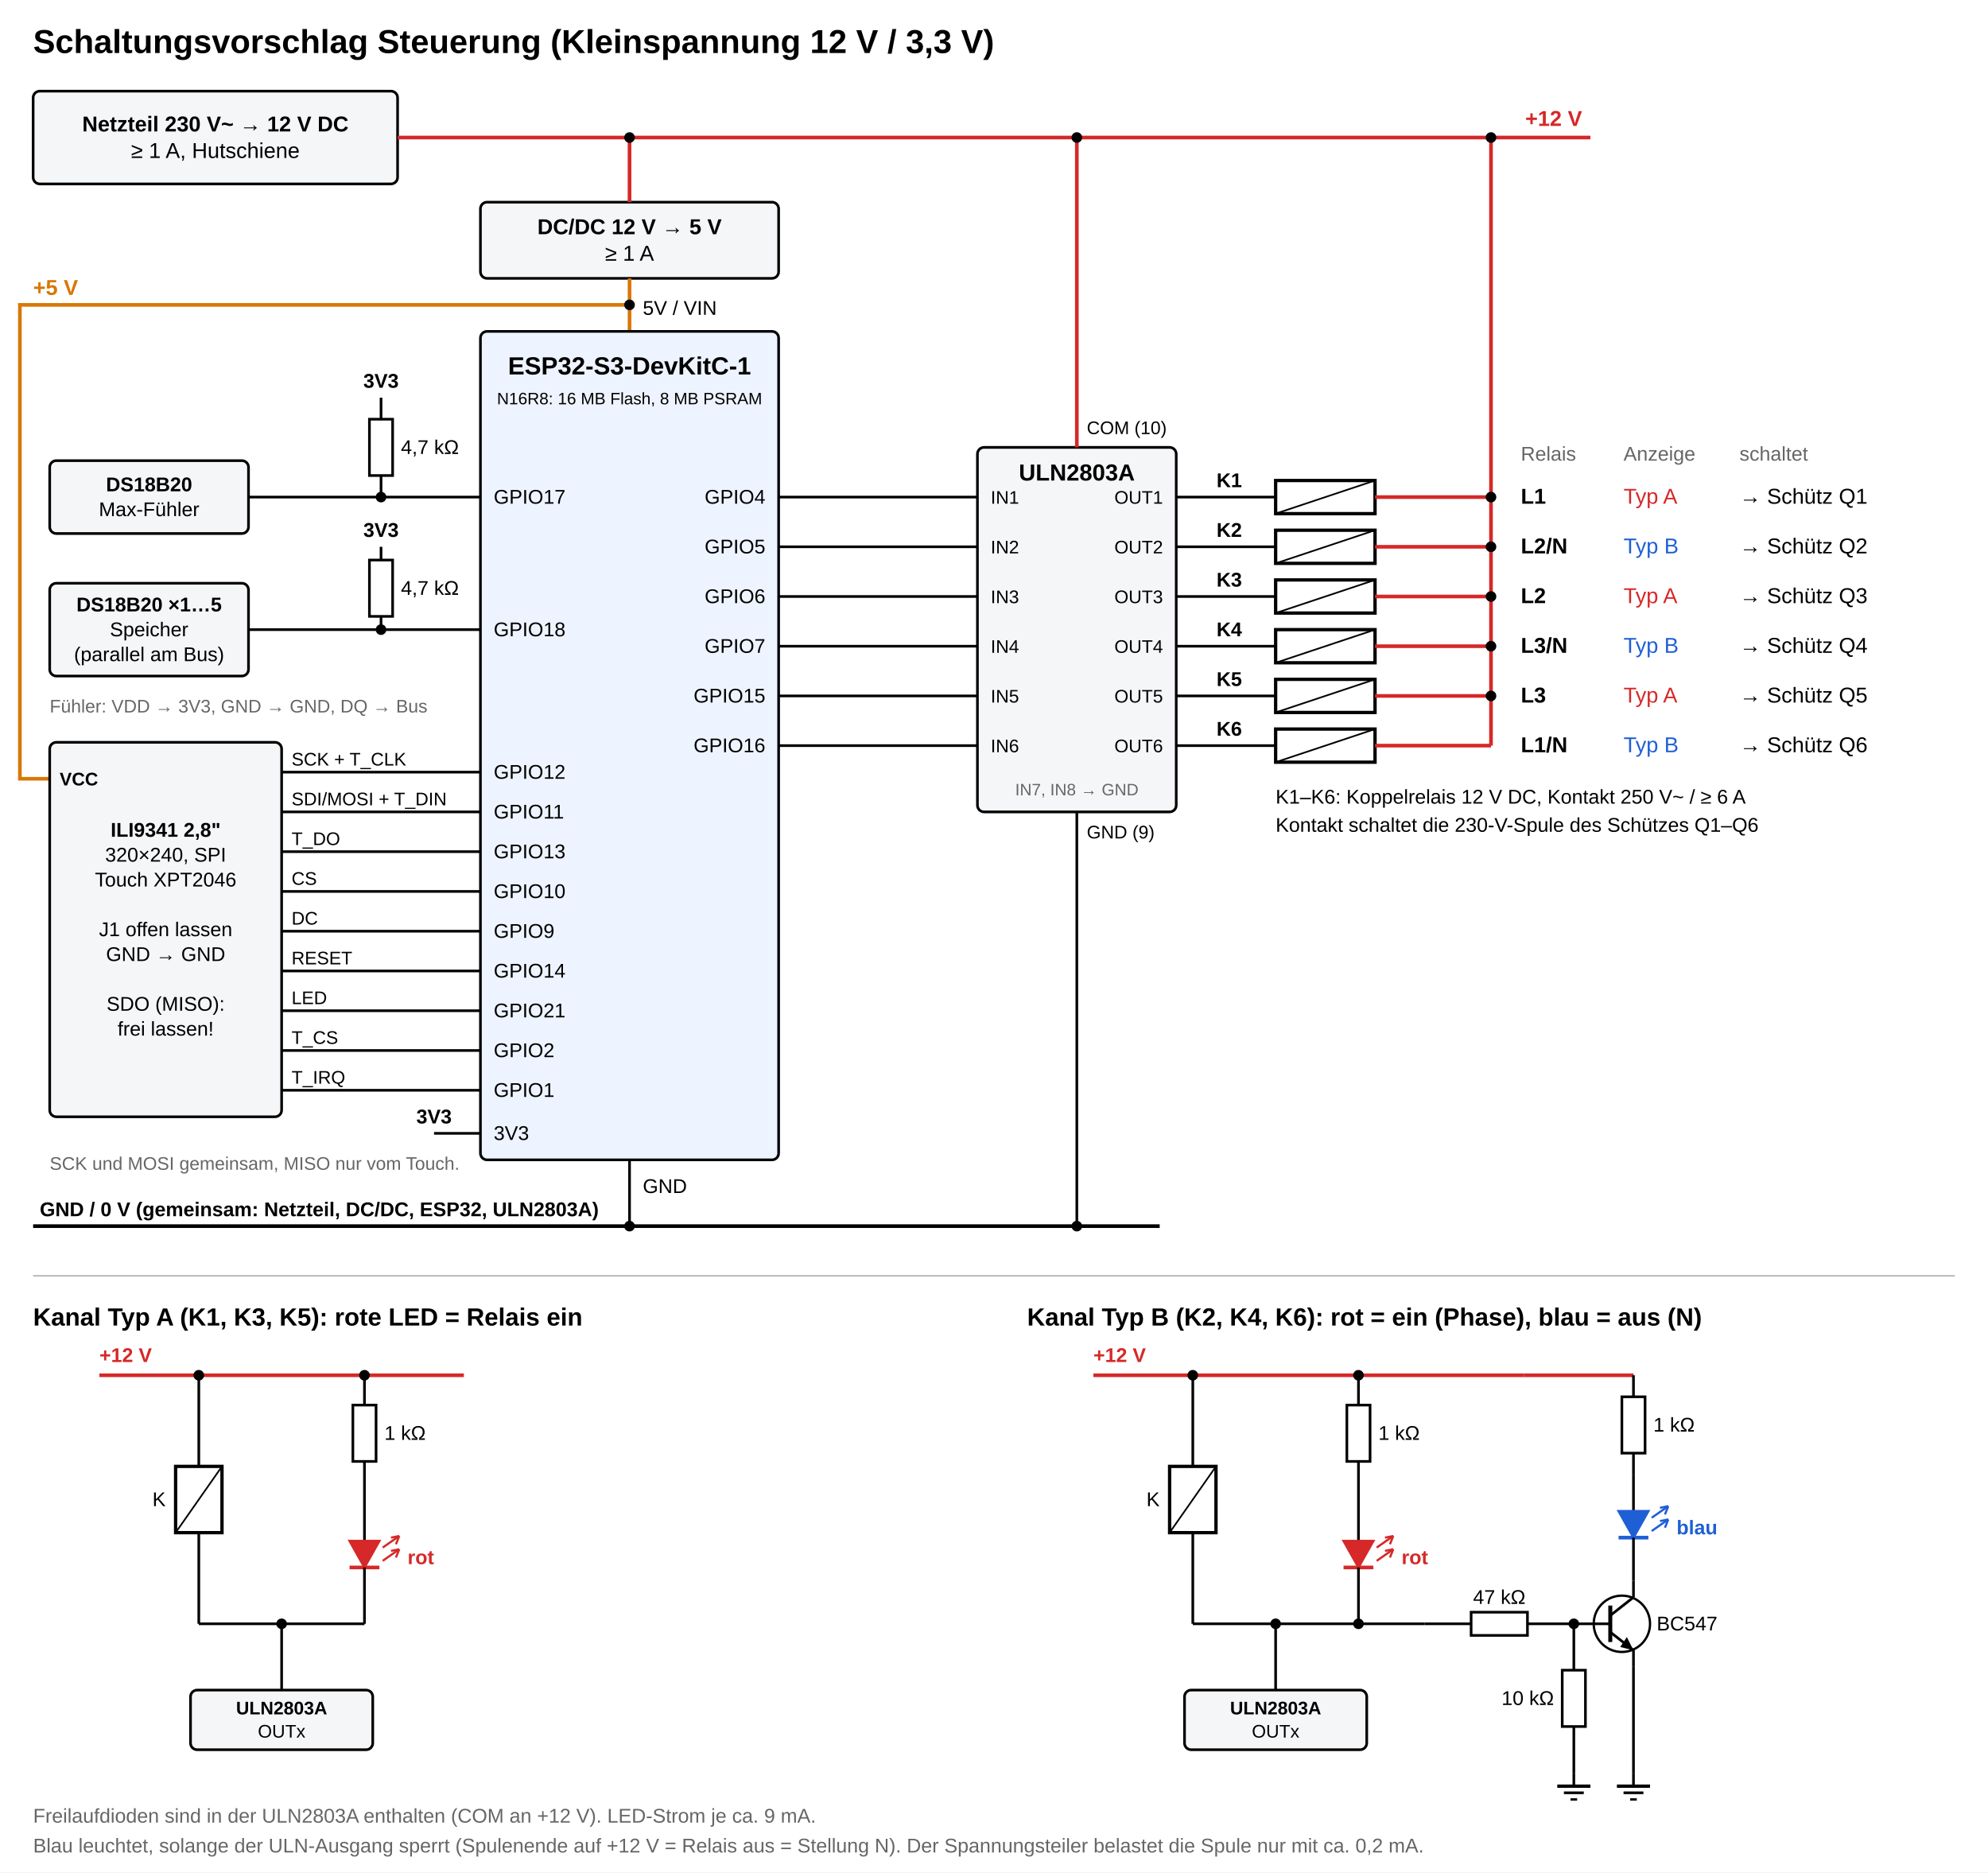
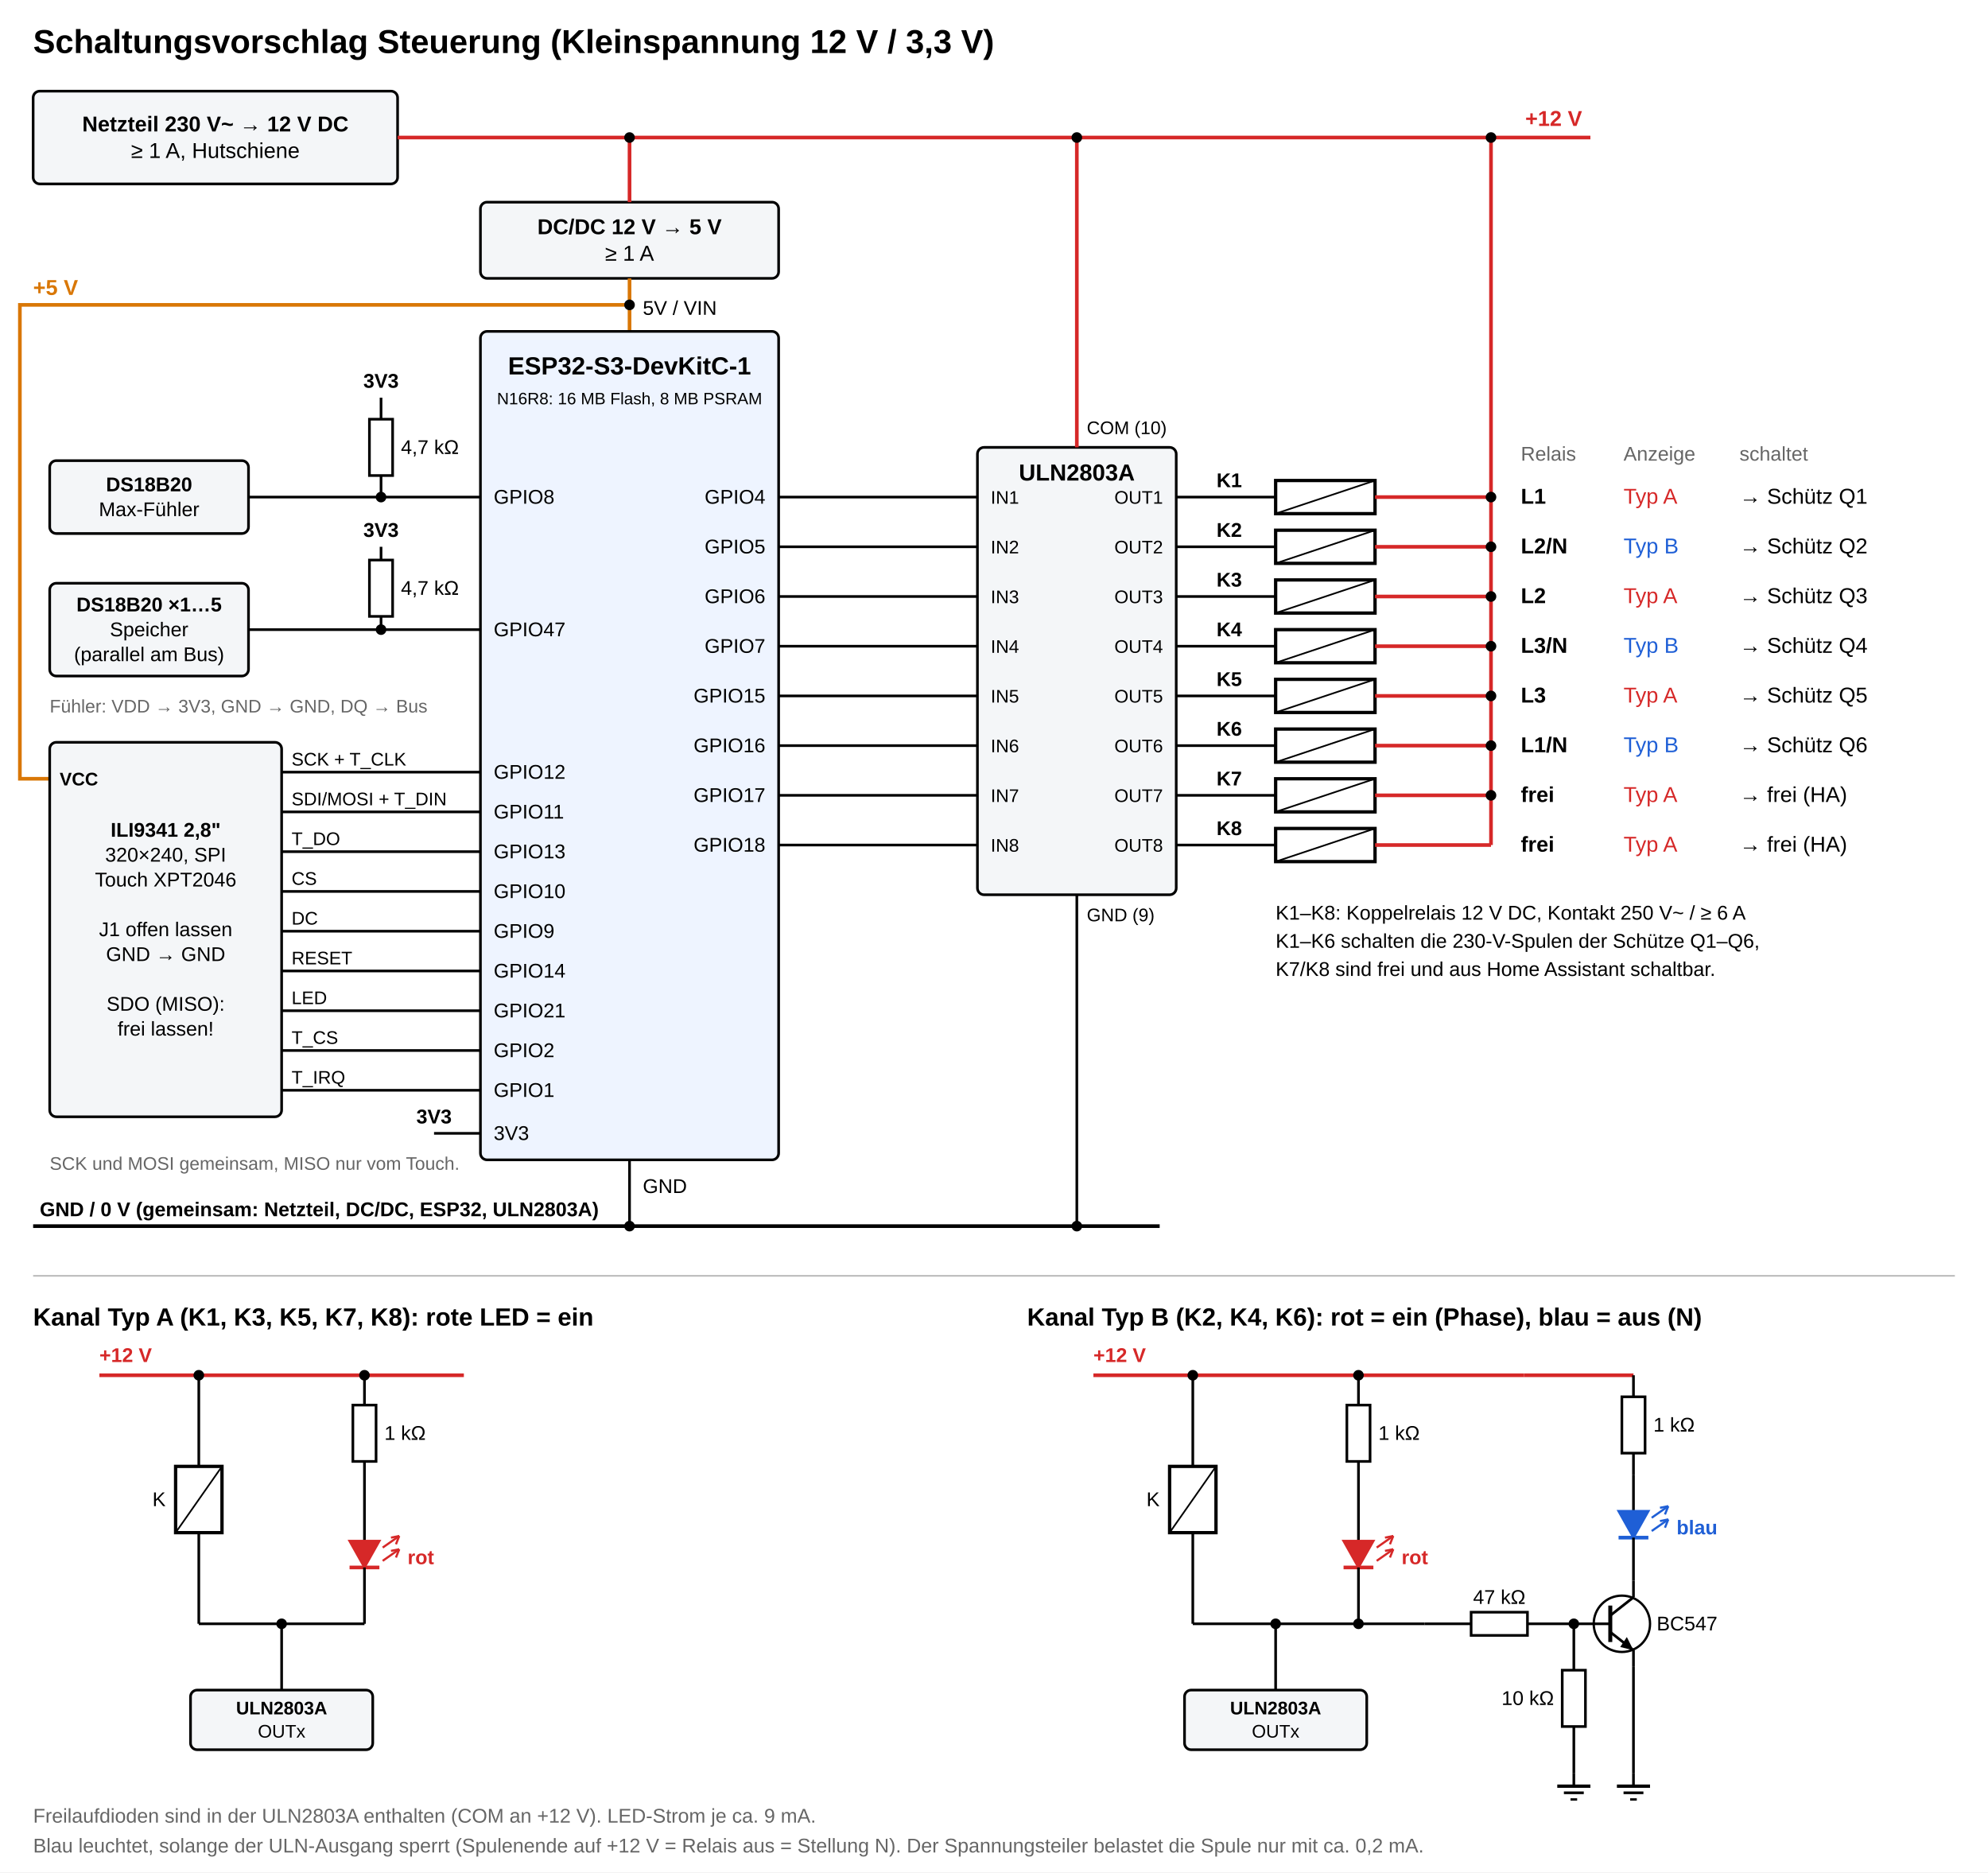
<svg xmlns="http://www.w3.org/2000/svg" viewBox="0 0 1200 1130" width="1200" height="1130" font-family="Arial, Helvetica, sans-serif">
  <rect width="1200" height="1130" fill="#fff" />
  <text x="20" y="32" font-size="20" text-anchor="start" font-weight="bold" fill="#000">Schaltungsvorschlag Steuerung (Kleinspannung 12 V / 3,3 V)</text>
  <rect x="20" y="55" width="220" height="56" rx="4" fill="#f4f6f8" stroke="#000" stroke-width="1.6" />
  <text x="130.0" y="79.333" font-size="13" text-anchor="middle" font-weight="bold" fill="#000">Netzteil 230 V~ → 12 V DC</text>
  <text x="130.0" y="95.333" font-size="13" text-anchor="middle" font-weight="normal" fill="#000">≥ 1 A, Hutschiene</text>
  <polyline points="240,83 960,83" fill="none" stroke="#d62828" stroke-width="2.2" />
  <text x="955" y="76" font-size="13" text-anchor="end" font-weight="bold" fill="#d62828">+12 V</text>
  <rect x="290" y="122" width="180" height="46" rx="4" fill="#f4f6f8" stroke="#000" stroke-width="1.6" />
  <text x="380.0" y="141.333" font-size="13" text-anchor="middle" font-weight="bold" fill="#000">DC/DC 12 V → 5 V</text>
  <text x="380.0" y="157.333" font-size="13" text-anchor="middle" font-weight="normal" fill="#000">≥ 1 A</text>
  <polyline points="380,83 380,122" fill="none" stroke="#d62828" stroke-width="2.2" />
  <circle cx="380" cy="83" r="3.2" fill="#000" />
  <polyline points="380,168 380,200" fill="none" stroke="#d97706" stroke-width="2.2" />
  <text x="388" y="190" font-size="12" text-anchor="start" font-weight="normal" fill="#000">5V / VIN</text>
  <polyline points="380,184 12,184 12,470 30,470" fill="none" stroke="#d97706" stroke-width="2.2" />
  <circle cx="380" cy="184" r="3.2" fill="#000" />
  <text x="20" y="178" font-size="13" text-anchor="start" font-weight="bold" fill="#d97706">+5 V</text>
  <rect x="290" y="200" width="180" height="500" rx="4" fill="#eef4ff" stroke="#000" stroke-width="1.6" />
  <text x="380.0" y="446.333" font-size="13" text-anchor="middle" font-weight="bold" fill="#000" />
  <text x="380.0" y="462.333" font-size="13" text-anchor="middle" font-weight="normal" fill="#000" />
  <text x="380" y="226" font-size="15" text-anchor="middle" font-weight="bold" fill="#000">ESP32-S3-DevKitC-1</text>
  <text x="380" y="244" font-size="10" text-anchor="middle" font-weight="normal" fill="#000">N16R8: 16 MB Flash, 8 MB PSRAM</text>
  <text x="462" y="304" font-size="12" text-anchor="end" font-weight="normal" fill="#000">GPIO4</text>
  <text x="462" y="334" font-size="12" text-anchor="end" font-weight="normal" fill="#000">GPIO5</text>
  <text x="462" y="364" font-size="12" text-anchor="end" font-weight="normal" fill="#000">GPIO6</text>
  <text x="462" y="394" font-size="12" text-anchor="end" font-weight="normal" fill="#000">GPIO7</text>
  <text x="462" y="424" font-size="12" text-anchor="end" font-weight="normal" fill="#000">GPIO15</text>
  <text x="462" y="454" font-size="12" text-anchor="end" font-weight="normal" fill="#000">GPIO16</text>
-   <rect x="590" y="270" width="120" height="220" rx="4" fill="#f4f6f8" stroke="#000" stroke-width="1.6" />
+   <text x="462" y="484" font-size="12" text-anchor="end" font-weight="normal" fill="#000">GPIO17</text>
+   <text x="462" y="514" font-size="12" text-anchor="end" font-weight="normal" fill="#000">GPIO18</text>
+   <rect x="590" y="270" width="120" height="270" rx="4" fill="#f4f6f8" stroke="#000" stroke-width="1.6" />
  <text x="650" y="290" font-size="14" text-anchor="middle" font-weight="bold" fill="#000">ULN2803A</text>
  <polyline points="470,300 590,300" fill="none" stroke="#000" stroke-width="1.6" />
  <text x="598" y="304" font-size="11" text-anchor="start" font-weight="normal" fill="#000">IN1</text>
  <text x="702" y="304" font-size="11" text-anchor="end" font-weight="normal" fill="#000">OUT1</text>
  <polyline points="470,330 590,330" fill="none" stroke="#000" stroke-width="1.6" />
  <text x="598" y="334" font-size="11" text-anchor="start" font-weight="normal" fill="#000">IN2</text>
  <text x="702" y="334" font-size="11" text-anchor="end" font-weight="normal" fill="#000">OUT2</text>
  <polyline points="470,360 590,360" fill="none" stroke="#000" stroke-width="1.6" />
  <text x="598" y="364" font-size="11" text-anchor="start" font-weight="normal" fill="#000">IN3</text>
  <text x="702" y="364" font-size="11" text-anchor="end" font-weight="normal" fill="#000">OUT3</text>
  <polyline points="470,390 590,390" fill="none" stroke="#000" stroke-width="1.6" />
  <text x="598" y="394" font-size="11" text-anchor="start" font-weight="normal" fill="#000">IN4</text>
  <text x="702" y="394" font-size="11" text-anchor="end" font-weight="normal" fill="#000">OUT4</text>
  <polyline points="470,420 590,420" fill="none" stroke="#000" stroke-width="1.6" />
  <text x="598" y="424" font-size="11" text-anchor="start" font-weight="normal" fill="#000">IN5</text>
  <text x="702" y="424" font-size="11" text-anchor="end" font-weight="normal" fill="#000">OUT5</text>
  <polyline points="470,450 590,450" fill="none" stroke="#000" stroke-width="1.6" />
  <text x="598" y="454" font-size="11" text-anchor="start" font-weight="normal" fill="#000">IN6</text>
  <text x="702" y="454" font-size="11" text-anchor="end" font-weight="normal" fill="#000">OUT6</text>
-   <text x="650" y="480" font-size="10" text-anchor="middle" font-weight="normal" fill="#666">IN7, IN8 → GND</text>
+   <polyline points="470,480 590,480" fill="none" stroke="#000" stroke-width="1.6" />
+   <text x="598" y="484" font-size="11" text-anchor="start" font-weight="normal" fill="#000">IN7</text>
+   <text x="702" y="484" font-size="11" text-anchor="end" font-weight="normal" fill="#000">OUT7</text>
+   <polyline points="470,510 590,510" fill="none" stroke="#000" stroke-width="1.6" />
+   <text x="598" y="514" font-size="11" text-anchor="start" font-weight="normal" fill="#000">IN8</text>
+   <text x="702" y="514" font-size="11" text-anchor="end" font-weight="normal" fill="#000">OUT8</text>
  <polyline points="650,270 650,83" fill="none" stroke="#d62828" stroke-width="2.2" />
  <circle cx="650" cy="83" r="3.2" fill="#000" />
  <text x="656" y="262" font-size="11" text-anchor="start" font-weight="normal" fill="#000">COM (10)</text>
-   <polyline points="650,490 650,740" fill="none" stroke="#000" stroke-width="1.6" />
-   <text x="656" y="506" font-size="11" text-anchor="start" font-weight="normal" fill="#000">GND (9)</text>
-   <polyline points="900,83 900,450" fill="none" stroke="#d62828" stroke-width="2.2" />
+   <polyline points="650,540 650,740" fill="none" stroke="#000" stroke-width="1.6" />
+   <text x="656" y="556" font-size="11" text-anchor="start" font-weight="normal" fill="#000">GND (9)</text>
+   <polyline points="900,83 900,510" fill="none" stroke="#d62828" stroke-width="2.2" />
  <circle cx="900" cy="83" r="3.2" fill="#000" />
  <polyline points="710,300 770,300" fill="none" stroke="#000" stroke-width="1.6" />
  <rect x="770" y="290" width="60" height="20" rx="0" fill="#fff" stroke="#000" stroke-width="2" />
  <polyline points="770,310 830,290" fill="none" stroke="#000" stroke-width="1" />
  <text x="742" y="294" font-size="12" text-anchor="middle" font-weight="bold" fill="#000">K1</text>
  <polyline points="830,300 900,300" fill="none" stroke="#d62828" stroke-width="2.2" />
  <circle cx="900" cy="300" r="3.2" fill="#000" />
  <text x="918" y="304" font-size="13" text-anchor="start" font-weight="bold" fill="#000">L1</text>
  <text x="980" y="304" font-size="13" text-anchor="start" font-weight="normal" fill="#d62828">Typ A</text>
  <text x="1050" y="304" font-size="13" text-anchor="start" font-weight="normal" fill="#000">→ Schütz Q1</text>
  <polyline points="710,330 770,330" fill="none" stroke="#000" stroke-width="1.6" />
  <rect x="770" y="320" width="60" height="20" rx="0" fill="#fff" stroke="#000" stroke-width="2" />
  <polyline points="770,340 830,320" fill="none" stroke="#000" stroke-width="1" />
  <text x="742" y="324" font-size="12" text-anchor="middle" font-weight="bold" fill="#000">K2</text>
  <polyline points="830,330 900,330" fill="none" stroke="#d62828" stroke-width="2.2" />
  <circle cx="900" cy="330" r="3.2" fill="#000" />
  <text x="918" y="334" font-size="13" text-anchor="start" font-weight="bold" fill="#000">L2/N</text>
  <text x="980" y="334" font-size="13" text-anchor="start" font-weight="normal" fill="#1f5fd6">Typ B</text>
  <text x="1050" y="334" font-size="13" text-anchor="start" font-weight="normal" fill="#000">→ Schütz Q2</text>
  <polyline points="710,360 770,360" fill="none" stroke="#000" stroke-width="1.6" />
  <rect x="770" y="350" width="60" height="20" rx="0" fill="#fff" stroke="#000" stroke-width="2" />
  <polyline points="770,370 830,350" fill="none" stroke="#000" stroke-width="1" />
  <text x="742" y="354" font-size="12" text-anchor="middle" font-weight="bold" fill="#000">K3</text>
  <polyline points="830,360 900,360" fill="none" stroke="#d62828" stroke-width="2.2" />
  <circle cx="900" cy="360" r="3.2" fill="#000" />
  <text x="918" y="364" font-size="13" text-anchor="start" font-weight="bold" fill="#000">L2</text>
  <text x="980" y="364" font-size="13" text-anchor="start" font-weight="normal" fill="#d62828">Typ A</text>
  <text x="1050" y="364" font-size="13" text-anchor="start" font-weight="normal" fill="#000">→ Schütz Q3</text>
  <polyline points="710,390 770,390" fill="none" stroke="#000" stroke-width="1.6" />
  <rect x="770" y="380" width="60" height="20" rx="0" fill="#fff" stroke="#000" stroke-width="2" />
  <polyline points="770,400 830,380" fill="none" stroke="#000" stroke-width="1" />
  <text x="742" y="384" font-size="12" text-anchor="middle" font-weight="bold" fill="#000">K4</text>
  <polyline points="830,390 900,390" fill="none" stroke="#d62828" stroke-width="2.2" />
  <circle cx="900" cy="390" r="3.2" fill="#000" />
  <text x="918" y="394" font-size="13" text-anchor="start" font-weight="bold" fill="#000">L3/N</text>
  <text x="980" y="394" font-size="13" text-anchor="start" font-weight="normal" fill="#1f5fd6">Typ B</text>
  <text x="1050" y="394" font-size="13" text-anchor="start" font-weight="normal" fill="#000">→ Schütz Q4</text>
  <polyline points="710,420 770,420" fill="none" stroke="#000" stroke-width="1.6" />
  <rect x="770" y="410" width="60" height="20" rx="0" fill="#fff" stroke="#000" stroke-width="2" />
  <polyline points="770,430 830,410" fill="none" stroke="#000" stroke-width="1" />
  <text x="742" y="414" font-size="12" text-anchor="middle" font-weight="bold" fill="#000">K5</text>
  <polyline points="830,420 900,420" fill="none" stroke="#d62828" stroke-width="2.2" />
  <circle cx="900" cy="420" r="3.2" fill="#000" />
  <text x="918" y="424" font-size="13" text-anchor="start" font-weight="bold" fill="#000">L3</text>
  <text x="980" y="424" font-size="13" text-anchor="start" font-weight="normal" fill="#d62828">Typ A</text>
  <text x="1050" y="424" font-size="13" text-anchor="start" font-weight="normal" fill="#000">→ Schütz Q5</text>
  <polyline points="710,450 770,450" fill="none" stroke="#000" stroke-width="1.6" />
  <rect x="770" y="440" width="60" height="20" rx="0" fill="#fff" stroke="#000" stroke-width="2" />
  <polyline points="770,460 830,440" fill="none" stroke="#000" stroke-width="1" />
  <text x="742" y="444" font-size="12" text-anchor="middle" font-weight="bold" fill="#000">K6</text>
  <polyline points="830,450 900,450" fill="none" stroke="#d62828" stroke-width="2.2" />
+   <circle cx="900" cy="450" r="3.2" fill="#000" />
  <text x="918" y="454" font-size="13" text-anchor="start" font-weight="bold" fill="#000">L1/N</text>
  <text x="980" y="454" font-size="13" text-anchor="start" font-weight="normal" fill="#1f5fd6">Typ B</text>
  <text x="1050" y="454" font-size="13" text-anchor="start" font-weight="normal" fill="#000">→ Schütz Q6</text>
+   <polyline points="710,480 770,480" fill="none" stroke="#000" stroke-width="1.6" />
+   <rect x="770" y="470" width="60" height="20" rx="0" fill="#fff" stroke="#000" stroke-width="2" />
+   <polyline points="770,490 830,470" fill="none" stroke="#000" stroke-width="1" />
+   <text x="742" y="474" font-size="12" text-anchor="middle" font-weight="bold" fill="#000">K7</text>
+   <polyline points="830,480 900,480" fill="none" stroke="#d62828" stroke-width="2.2" />
+   <circle cx="900" cy="480" r="3.2" fill="#000" />
+   <text x="918" y="484" font-size="13" text-anchor="start" font-weight="bold" fill="#000">frei</text>
+   <text x="980" y="484" font-size="13" text-anchor="start" font-weight="normal" fill="#d62828">Typ A</text>
+   <text x="1050" y="484" font-size="13" text-anchor="start" font-weight="normal" fill="#000">→ frei (HA)</text>
+   <polyline points="710,510 770,510" fill="none" stroke="#000" stroke-width="1.6" />
+   <rect x="770" y="500" width="60" height="20" rx="0" fill="#fff" stroke="#000" stroke-width="2" />
+   <polyline points="770,520 830,500" fill="none" stroke="#000" stroke-width="1" />
+   <text x="742" y="504" font-size="12" text-anchor="middle" font-weight="bold" fill="#000">K8</text>
+   <polyline points="830,510 900,510" fill="none" stroke="#d62828" stroke-width="2.2" />
+   <text x="918" y="514" font-size="13" text-anchor="start" font-weight="bold" fill="#000">frei</text>
+   <text x="980" y="514" font-size="13" text-anchor="start" font-weight="normal" fill="#d62828">Typ A</text>
+   <text x="1050" y="514" font-size="13" text-anchor="start" font-weight="normal" fill="#000">→ frei (HA)</text>
  <text x="918" y="278" font-size="12" text-anchor="start" font-weight="normal" fill="#666">Relais</text>
  <text x="980" y="278" font-size="12" text-anchor="start" font-weight="normal" fill="#666">Anzeige</text>
  <text x="1050" y="278" font-size="12" text-anchor="start" font-weight="normal" fill="#666">schaltet</text>
-   <text x="770" y="485" font-size="12" text-anchor="start" font-weight="normal" fill="#000">K1–K6: Koppelrelais 12 V DC, Kontakt 250 V~ / ≥ 6 A</text>
-   <text x="770" y="502" font-size="12" text-anchor="start" font-weight="normal" fill="#000">Kontakt schaltet die 230-V-Spule des Schützes Q1–Q6</text>
+   <text x="770" y="555" font-size="12" text-anchor="start" font-weight="normal" fill="#000">K1–K8: Koppelrelais 12 V DC, Kontakt 250 V~ / ≥ 6 A</text>
+   <text x="770" y="572" font-size="12" text-anchor="start" font-weight="normal" fill="#000">K1–K6 schalten die 230-V-Spulen der Schütze Q1–Q6,</text>
+   <text x="770" y="589" font-size="12" text-anchor="start" font-weight="normal" fill="#000">K7/K8 sind frei und aus Home Assistant schaltbar.</text>
  <rect x="30" y="278" width="120" height="44" rx="4" fill="#f4f6f8" stroke="#000" stroke-width="1.6" />
  <text x="90.0" y="296.5" font-size="12" text-anchor="middle" font-weight="bold" fill="#000">DS18B20</text>
  <text x="90.0" y="311.5" font-size="12" text-anchor="middle" font-weight="normal" fill="#000">Max-Fühler</text>
  <polyline points="150,300 290,300" fill="none" stroke="#000" stroke-width="1.6" />
  <polyline points="230,240 230,253.0" fill="none" stroke="#000" stroke-width="1.6" />
  <rect x="223" y="253.0" width="14" height="34" rx="0" fill="#fff" stroke="#000" stroke-width="1.6" />
  <polyline points="230,287.0 230,300" fill="none" stroke="#000" stroke-width="1.6" />
  <text x="242" y="274.0" font-size="12" text-anchor="start" font-weight="normal" fill="#000">4,7 kΩ</text>
  <text x="230" y="234" font-size="12" text-anchor="middle" font-weight="bold" fill="#000">3V3</text>
  <circle cx="230" cy="300" r="3.2" fill="#000" />
-   <text x="298" y="304" font-size="12" text-anchor="start" font-weight="normal" fill="#000">GPIO17</text>
+   <text x="298" y="304" font-size="12" text-anchor="start" font-weight="normal" fill="#000">GPIO8</text>
  <rect x="30" y="352" width="120" height="56" rx="4" fill="#f4f6f8" stroke="#000" stroke-width="1.6" />
  <text x="90.0" y="369.0" font-size="12" text-anchor="middle" font-weight="bold" fill="#000">DS18B20 ×1…5</text>
  <text x="90.0" y="384.0" font-size="12" text-anchor="middle" font-weight="normal" fill="#000">Speicher</text>
  <text x="90.0" y="399.0" font-size="12" text-anchor="middle" font-weight="normal" fill="#000">(parallel am Bus)</text>
  <polyline points="150,380 290,380" fill="none" stroke="#000" stroke-width="1.6" />
  <polyline points="230,330 230,338.0" fill="none" stroke="#000" stroke-width="1.6" />
  <rect x="223" y="338.0" width="14" height="34" rx="0" fill="#fff" stroke="#000" stroke-width="1.6" />
  <polyline points="230,372.0 230,380" fill="none" stroke="#000" stroke-width="1.6" />
  <text x="242" y="359.0" font-size="12" text-anchor="start" font-weight="normal" fill="#000">4,7 kΩ</text>
  <text x="230" y="324" font-size="12" text-anchor="middle" font-weight="bold" fill="#000">3V3</text>
  <circle cx="230" cy="380" r="3.2" fill="#000" />
-   <text x="298" y="384" font-size="12" text-anchor="start" font-weight="normal" fill="#000">GPIO18</text>
+   <text x="298" y="384" font-size="12" text-anchor="start" font-weight="normal" fill="#000">GPIO47</text>
  <text x="30" y="430" font-size="11" text-anchor="start" font-weight="normal" fill="#666">Fühler: VDD → 3V3, GND → GND, DQ → Bus</text>
  <rect x="30" y="448" width="140" height="226" rx="4" fill="#f4f6f8" stroke="#000" stroke-width="1.6" />
  <text x="100.0" y="505.0" font-size="12" text-anchor="middle" font-weight="bold" fill="#000">ILI9341 2,8"</text>
  <text x="100.0" y="520.0" font-size="12" text-anchor="middle" font-weight="normal" fill="#000">320×240, SPI</text>
  <text x="100.0" y="535.0" font-size="12" text-anchor="middle" font-weight="normal" fill="#000">Touch XPT2046</text>
  <text x="100.0" y="550.0" font-size="12" text-anchor="middle" font-weight="normal" fill="#000" />
  <text x="100.0" y="565.0" font-size="12" text-anchor="middle" font-weight="normal" fill="#000">J1 offen lassen</text>
  <text x="100.0" y="580.0" font-size="12" text-anchor="middle" font-weight="normal" fill="#000">GND → GND</text>
  <text x="100.0" y="595.0" font-size="12" text-anchor="middle" font-weight="normal" fill="#000" />
  <text x="100.0" y="610.0" font-size="12" text-anchor="middle" font-weight="normal" fill="#000">SDO (MISO):</text>
  <text x="100.0" y="625.0" font-size="12" text-anchor="middle" font-weight="normal" fill="#000">frei lassen!</text>
  <text x="36" y="474" font-size="11" text-anchor="start" font-weight="bold" fill="#000">VCC</text>
  <polyline points="170,466 290,466" fill="none" stroke="#000" stroke-width="1.6" />
  <text x="176" y="462" font-size="11" text-anchor="start" font-weight="normal" fill="#000">SCK + T_CLK</text>
  <text x="298" y="470" font-size="12" text-anchor="start" font-weight="normal" fill="#000">GPIO12</text>
  <polyline points="170,490 290,490" fill="none" stroke="#000" stroke-width="1.6" />
  <text x="176" y="486" font-size="11" text-anchor="start" font-weight="normal" fill="#000">SDI/MOSI + T_DIN</text>
  <text x="298" y="494" font-size="12" text-anchor="start" font-weight="normal" fill="#000">GPIO11</text>
  <polyline points="170,514 290,514" fill="none" stroke="#000" stroke-width="1.6" />
  <text x="176" y="510" font-size="11" text-anchor="start" font-weight="normal" fill="#000">T_DO</text>
  <text x="298" y="518" font-size="12" text-anchor="start" font-weight="normal" fill="#000">GPIO13</text>
  <polyline points="170,538 290,538" fill="none" stroke="#000" stroke-width="1.6" />
  <text x="176" y="534" font-size="11" text-anchor="start" font-weight="normal" fill="#000">CS</text>
  <text x="298" y="542" font-size="12" text-anchor="start" font-weight="normal" fill="#000">GPIO10</text>
  <polyline points="170,562 290,562" fill="none" stroke="#000" stroke-width="1.6" />
  <text x="176" y="558" font-size="11" text-anchor="start" font-weight="normal" fill="#000">DC</text>
  <text x="298" y="566" font-size="12" text-anchor="start" font-weight="normal" fill="#000">GPIO9</text>
  <polyline points="170,586 290,586" fill="none" stroke="#000" stroke-width="1.6" />
  <text x="176" y="582" font-size="11" text-anchor="start" font-weight="normal" fill="#000">RESET</text>
  <text x="298" y="590" font-size="12" text-anchor="start" font-weight="normal" fill="#000">GPIO14</text>
  <polyline points="170,610 290,610" fill="none" stroke="#000" stroke-width="1.6" />
  <text x="176" y="606" font-size="11" text-anchor="start" font-weight="normal" fill="#000">LED</text>
  <text x="298" y="614" font-size="12" text-anchor="start" font-weight="normal" fill="#000">GPIO21</text>
  <polyline points="170,634 290,634" fill="none" stroke="#000" stroke-width="1.6" />
  <text x="176" y="630" font-size="11" text-anchor="start" font-weight="normal" fill="#000">T_CS</text>
  <text x="298" y="638" font-size="12" text-anchor="start" font-weight="normal" fill="#000">GPIO2</text>
  <polyline points="170,658 290,658" fill="none" stroke="#000" stroke-width="1.6" />
  <text x="176" y="654" font-size="11" text-anchor="start" font-weight="normal" fill="#000">T_IRQ</text>
  <text x="298" y="662" font-size="12" text-anchor="start" font-weight="normal" fill="#000">GPIO1</text>
  <text x="30" y="706" font-size="11" text-anchor="start" font-weight="normal" fill="#666">SCK und MOSI gemeinsam, MISO nur vom Touch.</text>
  <text x="298" y="688" font-size="12" text-anchor="start" font-weight="normal" fill="#000">3V3</text>
  <polyline points="290,684 262,684" fill="none" stroke="#000" stroke-width="1.6" />
  <text x="262" y="678" font-size="12" text-anchor="middle" font-weight="bold" fill="#000">3V3</text>
  <polyline points="380,700 380,740" fill="none" stroke="#000" stroke-width="1.6" />
  <text x="388" y="720" font-size="12" text-anchor="start" font-weight="normal" fill="#000">GND</text>
  <polyline points="20,740 700,740" fill="none" stroke="#000" stroke-width="2.2" />
  <circle cx="380" cy="740" r="3.2" fill="#000" />
  <circle cx="650" cy="740" r="3.2" fill="#000" />
  <text x="24" y="734" font-size="12" text-anchor="start" font-weight="bold" fill="#000">GND / 0 V (gemeinsam: Netzteil, DC/DC, ESP32, ULN2803A)</text>
  <polyline points="20,770 1180,770" fill="none" stroke="#bbb" stroke-width="1" />
-   <text x="20" y="800" font-size="15" text-anchor="start" font-weight="bold" fill="#000">Kanal Typ A (K1, K3, K5): rote LED = Relais ein</text>
+   <text x="20" y="800" font-size="15" text-anchor="start" font-weight="bold" fill="#000">Kanal Typ A (K1, K3, K5, K7, K8): rote LED = ein</text>
  <text x="620" y="800" font-size="15" text-anchor="start" font-weight="bold" fill="#000">Kanal Typ B (K2, K4, K6): rot = ein (Phase), blau = aus (N)</text>
  <polyline points="60,830 280,830" fill="none" stroke="#d62828" stroke-width="2.2" />
  <text x="60" y="822" font-size="12" text-anchor="start" font-weight="bold" fill="#d62828">+12 V</text>
  <circle cx="120" cy="830" r="3.2" fill="#000" />
  <polyline points="120,830 120,885.0" fill="none" stroke="#000" stroke-width="1.6" />
  <rect x="106" y="885.0" width="28" height="40" rx="0" fill="#fff" stroke="#000" stroke-width="2" />
  <polyline points="106,925.0 134,885.0" fill="none" stroke="#000" stroke-width="1" />
  <polyline points="120,925.0 120,980" fill="none" stroke="#000" stroke-width="1.6" />
  <text x="100" y="909.0" font-size="12" text-anchor="end" font-weight="normal" fill="#000">K</text>
  <circle cx="220" cy="830" r="3.2" fill="#000" />
  <polyline points="220,830 220,848.0" fill="none" stroke="#000" stroke-width="1.6" />
  <rect x="213" y="848.0" width="14" height="34" rx="0" fill="#fff" stroke="#000" stroke-width="1.6" />
  <polyline points="220,882.0 220,900" fill="none" stroke="#000" stroke-width="1.6" />
  <text x="232" y="869.0" font-size="12" text-anchor="start" font-weight="normal" fill="#000">1 kΩ</text>
  <polyline points="220,900 220,930.0" fill="none" stroke="#000" stroke-width="1.6" />
  <polygon points="211,930.0 229,930.0 220,946.0" fill="#d62828" stroke="#d62828" stroke-width="1.4" />
  <polyline points="211,946.0 229,946.0" fill="none" stroke="#d62828" stroke-width="2.2" />
  <polyline points="220,946.0 220,980" fill="none" stroke="#000" stroke-width="1.6" />
  <polyline points="231,934.0 241,927.0" fill="none" stroke="#d62828" stroke-width="1.3" />
  <polyline points="241,927.0 236,928.0" fill="none" stroke="#d62828" stroke-width="1.3" />
  <polyline points="241,927.0 239,932.0" fill="none" stroke="#d62828" stroke-width="1.3" />
  <polyline points="231,942.0 241,935.0" fill="none" stroke="#d62828" stroke-width="1.3" />
  <polyline points="241,935.0 236,936.0" fill="none" stroke="#d62828" stroke-width="1.3" />
  <polyline points="241,935.0 239,940.0" fill="none" stroke="#d62828" stroke-width="1.3" />
  <text x="246" y="944.0" font-size="12" text-anchor="start" font-weight="bold" fill="#d62828">rot</text>
  <polyline points="120,980 220,980" fill="none" stroke="#000" stroke-width="1.6" />
  <circle cx="170" cy="980" r="3.2" fill="#000" />
  <polyline points="170,980 170,1020" fill="none" stroke="#000" stroke-width="1.6" />
  <rect x="115" y="1020" width="110" height="36" rx="4" fill="#f4f6f8" stroke="#000" stroke-width="1.6" />
  <text x="170.0" y="1034.667" font-size="11" text-anchor="middle" font-weight="bold" fill="#000">ULN2803A</text>
  <text x="170.0" y="1048.667" font-size="11" text-anchor="middle" font-weight="normal" fill="#000">OUTx</text>
  <polyline points="660,830 920,830" fill="none" stroke="#d62828" stroke-width="2.2" />
  <text x="660" y="822" font-size="12" text-anchor="start" font-weight="bold" fill="#d62828">+12 V</text>
  <circle cx="720" cy="830" r="3.2" fill="#000" />
  <polyline points="720,830 720,885.0" fill="none" stroke="#000" stroke-width="1.6" />
  <rect x="706" y="885.0" width="28" height="40" rx="0" fill="#fff" stroke="#000" stroke-width="2" />
  <polyline points="706,925.0 734,885.0" fill="none" stroke="#000" stroke-width="1" />
  <polyline points="720,925.0 720,980" fill="none" stroke="#000" stroke-width="1.6" />
  <text x="700" y="909.0" font-size="12" text-anchor="end" font-weight="normal" fill="#000">K</text>
  <circle cx="820" cy="830" r="3.2" fill="#000" />
  <polyline points="820,830 820,848.0" fill="none" stroke="#000" stroke-width="1.6" />
  <rect x="813" y="848.0" width="14" height="34" rx="0" fill="#fff" stroke="#000" stroke-width="1.6" />
  <polyline points="820,882.0 820,900" fill="none" stroke="#000" stroke-width="1.6" />
  <text x="832" y="869.0" font-size="12" text-anchor="start" font-weight="normal" fill="#000">1 kΩ</text>
  <polyline points="820,900 820,930.0" fill="none" stroke="#000" stroke-width="1.6" />
  <polygon points="811,930.0 829,930.0 820,946.0" fill="#d62828" stroke="#d62828" stroke-width="1.4" />
  <polyline points="811,946.0 829,946.0" fill="none" stroke="#d62828" stroke-width="2.2" />
  <polyline points="820,946.0 820,980" fill="none" stroke="#000" stroke-width="1.6" />
  <polyline points="831,934.0 841,927.0" fill="none" stroke="#d62828" stroke-width="1.3" />
  <polyline points="841,927.0 836,928.0" fill="none" stroke="#d62828" stroke-width="1.3" />
  <polyline points="841,927.0 839,932.0" fill="none" stroke="#d62828" stroke-width="1.3" />
  <polyline points="831,942.0 841,935.0" fill="none" stroke="#d62828" stroke-width="1.3" />
  <polyline points="841,935.0 836,936.0" fill="none" stroke="#d62828" stroke-width="1.3" />
  <polyline points="841,935.0 839,940.0" fill="none" stroke="#d62828" stroke-width="1.3" />
  <text x="846" y="944.0" font-size="12" text-anchor="start" font-weight="bold" fill="#d62828">rot</text>
  <polyline points="720,980 820,980" fill="none" stroke="#000" stroke-width="1.6" />
  <circle cx="770" cy="980" r="3.2" fill="#000" />
  <polyline points="770,980 770,1020" fill="none" stroke="#000" stroke-width="1.6" />
  <rect x="715" y="1020" width="110" height="36" rx="4" fill="#f4f6f8" stroke="#000" stroke-width="1.6" />
  <text x="770.0" y="1034.667" font-size="11" text-anchor="middle" font-weight="bold" fill="#000">ULN2803A</text>
  <text x="770.0" y="1048.667" font-size="11" text-anchor="middle" font-weight="normal" fill="#000">OUTx</text>
  <polyline points="820,980 860,980" fill="none" stroke="#000" stroke-width="1.6" />
  <circle cx="820" cy="980" r="3.2" fill="#000" />
  <polyline points="860,980 888.0,980" fill="none" stroke="#000" stroke-width="1.6" />
  <rect x="888.0" y="973" width="34" height="14" rx="0" fill="#fff" stroke="#000" stroke-width="1.6" />
  <polyline points="922.0,980 950,980" fill="none" stroke="#000" stroke-width="1.6" />
  <text x="905.0" y="968" font-size="12" text-anchor="middle" font-weight="normal" fill="#000">47 kΩ</text>
  <circle cx="950" cy="980" r="3.2" fill="#000" />
  <polyline points="950,980 950,1008.0" fill="none" stroke="#000" stroke-width="1.6" />
  <rect x="943" y="1008.0" width="14" height="34" rx="0" fill="#fff" stroke="#000" stroke-width="1.6" />
  <polyline points="950,1042.0 950,1070" fill="none" stroke="#000" stroke-width="1.6" />
  <text x="938" y="1029.0" font-size="12" text-anchor="end" font-weight="normal" fill="#000">10 kΩ</text>
  <polyline points="950,1070 950,1078" fill="none" stroke="#000" stroke-width="1.6" />
  <polyline points="940,1078 960,1078" fill="none" stroke="#000" stroke-width="2" />
  <polyline points="944,1082 956,1082" fill="none" stroke="#000" stroke-width="1.6" />
  <polyline points="948,1086 952,1086" fill="none" stroke="#000" stroke-width="1.4" />
  <circle cx="979" cy="980" r="17" fill="none" stroke="#000" stroke-width="1.4" />
  <polyline points="950,980 972,980" fill="none" stroke="#000" stroke-width="1.6" />
  <polyline points="972,969 972,991" fill="none" stroke="#000" stroke-width="2.4" />
  <polyline points="972,975 986,964" fill="none" stroke="#000" stroke-width="1.6" />
  <polyline points="986,964 986,954" fill="none" stroke="#000" stroke-width="1.6" />
  <polyline points="972,985 986,996" fill="none" stroke="#000" stroke-width="1.6" />
  <polyline points="986,996 986,1006" fill="none" stroke="#000" stroke-width="1.6" />
  <polygon points="986,996 978,994 982,988" fill="#000" />
  <text x="1000" y="984" font-size="12" text-anchor="start" font-weight="normal" fill="#000">BC547</text>
  <polyline points="920,830 986,830" fill="none" stroke="#d62828" stroke-width="2.2" />
  <polyline points="986,830 986,843.0" fill="none" stroke="#000" stroke-width="1.6" />
  <rect x="979" y="843.0" width="14" height="34" rx="0" fill="#fff" stroke="#000" stroke-width="1.6" />
  <polyline points="986,877.0 986,890" fill="none" stroke="#000" stroke-width="1.6" />
  <text x="998" y="864.0" font-size="12" text-anchor="start" font-weight="normal" fill="#000">1 kΩ</text>
  <polyline points="986,890 986,912.0" fill="none" stroke="#000" stroke-width="1.6" />
  <polygon points="977,912.0 995,912.0 986,928.0" fill="#1f5fd6" stroke="#1f5fd6" stroke-width="1.4" />
  <polyline points="977,928.0 995,928.0" fill="none" stroke="#1f5fd6" stroke-width="2.2" />
  <polyline points="986,928.0 986,954" fill="none" stroke="#000" stroke-width="1.6" />
  <polyline points="997,916.0 1007,909.0" fill="none" stroke="#1f5fd6" stroke-width="1.3" />
  <polyline points="1007,909.0 1002,910.0" fill="none" stroke="#1f5fd6" stroke-width="1.3" />
  <polyline points="1007,909.0 1005,914.0" fill="none" stroke="#1f5fd6" stroke-width="1.3" />
  <polyline points="997,924.0 1007,917.0" fill="none" stroke="#1f5fd6" stroke-width="1.3" />
  <polyline points="1007,917.0 1002,918.0" fill="none" stroke="#1f5fd6" stroke-width="1.3" />
  <polyline points="1007,917.0 1005,922.0" fill="none" stroke="#1f5fd6" stroke-width="1.3" />
  <text x="1012" y="926.0" font-size="12" text-anchor="start" font-weight="bold" fill="#1f5fd6">blau</text>
  <polyline points="986,1006 986,1070" fill="none" stroke="#000" stroke-width="1.6" />
  <polyline points="986,1070 986,1078" fill="none" stroke="#000" stroke-width="1.6" />
  <polyline points="976,1078 996,1078" fill="none" stroke="#000" stroke-width="2" />
  <polyline points="980,1082 992,1082" fill="none" stroke="#000" stroke-width="1.6" />
  <polyline points="984,1086 988,1086" fill="none" stroke="#000" stroke-width="1.4" />
  <text x="20" y="1100" font-size="12" text-anchor="start" font-weight="normal" fill="#666">Freilaufdioden sind in der ULN2803A enthalten (COM an +12 V). LED-Strom je ca. 9 mA.</text>
  <text x="20" y="1118" font-size="12" text-anchor="start" font-weight="normal" fill="#666">Blau leuchtet, solange der ULN-Ausgang sperrt (Spulenende auf +12 V = Relais aus = Stellung N). Der Spannungsteiler belastet die Spule nur mit ca. 0,2 mA.</text>
</svg>
